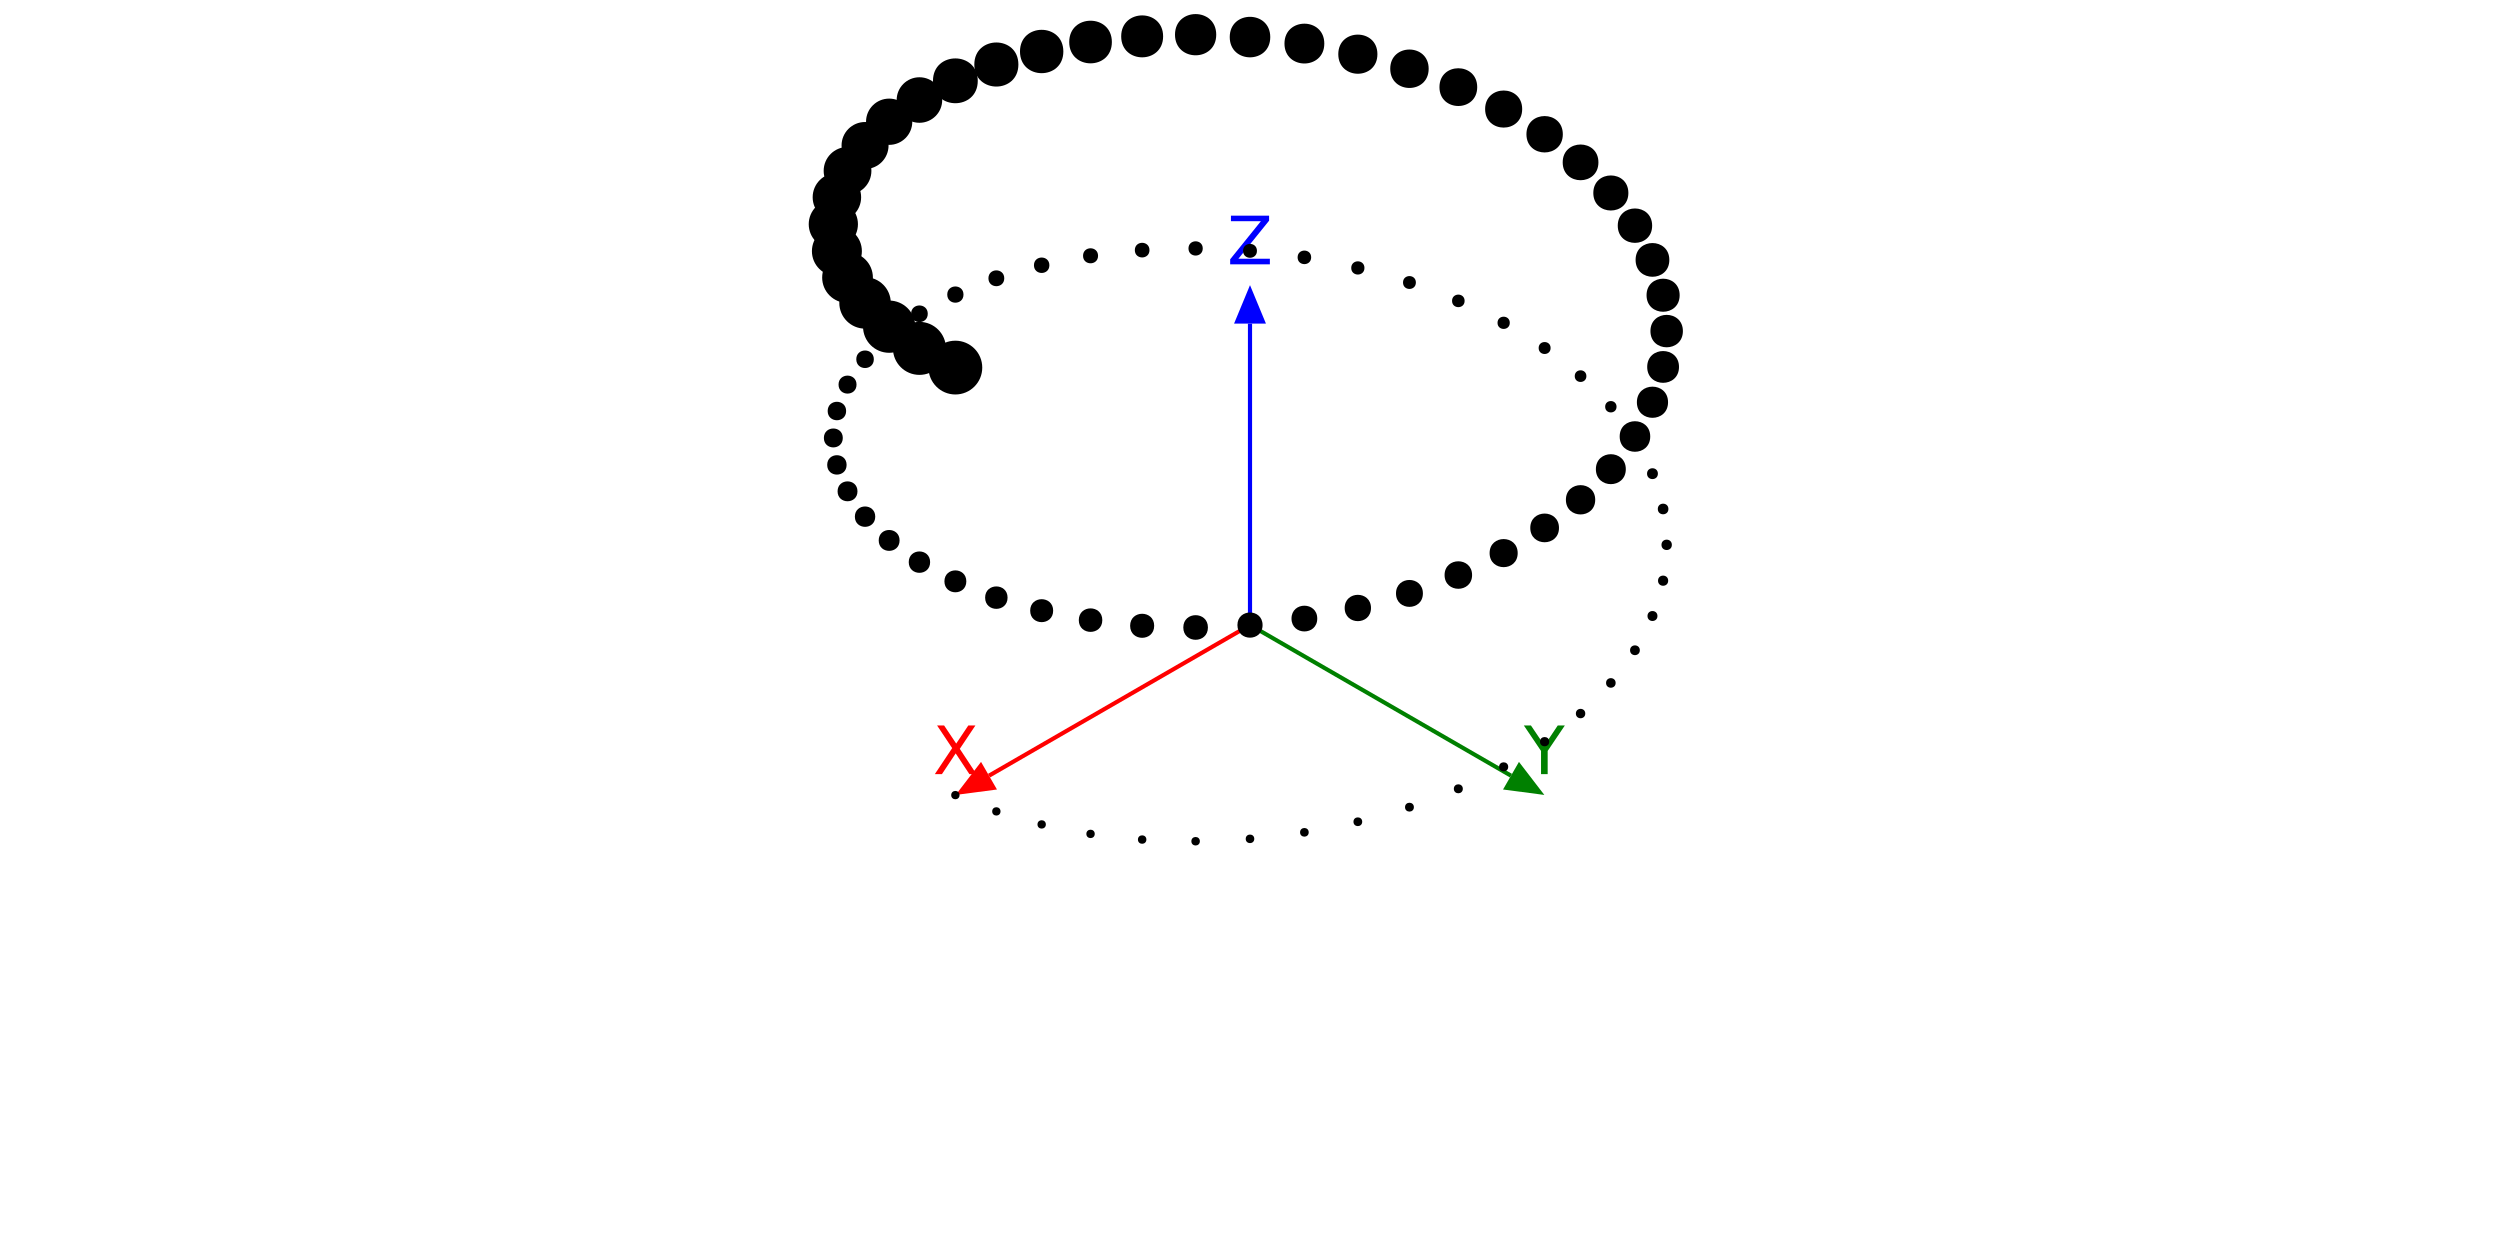
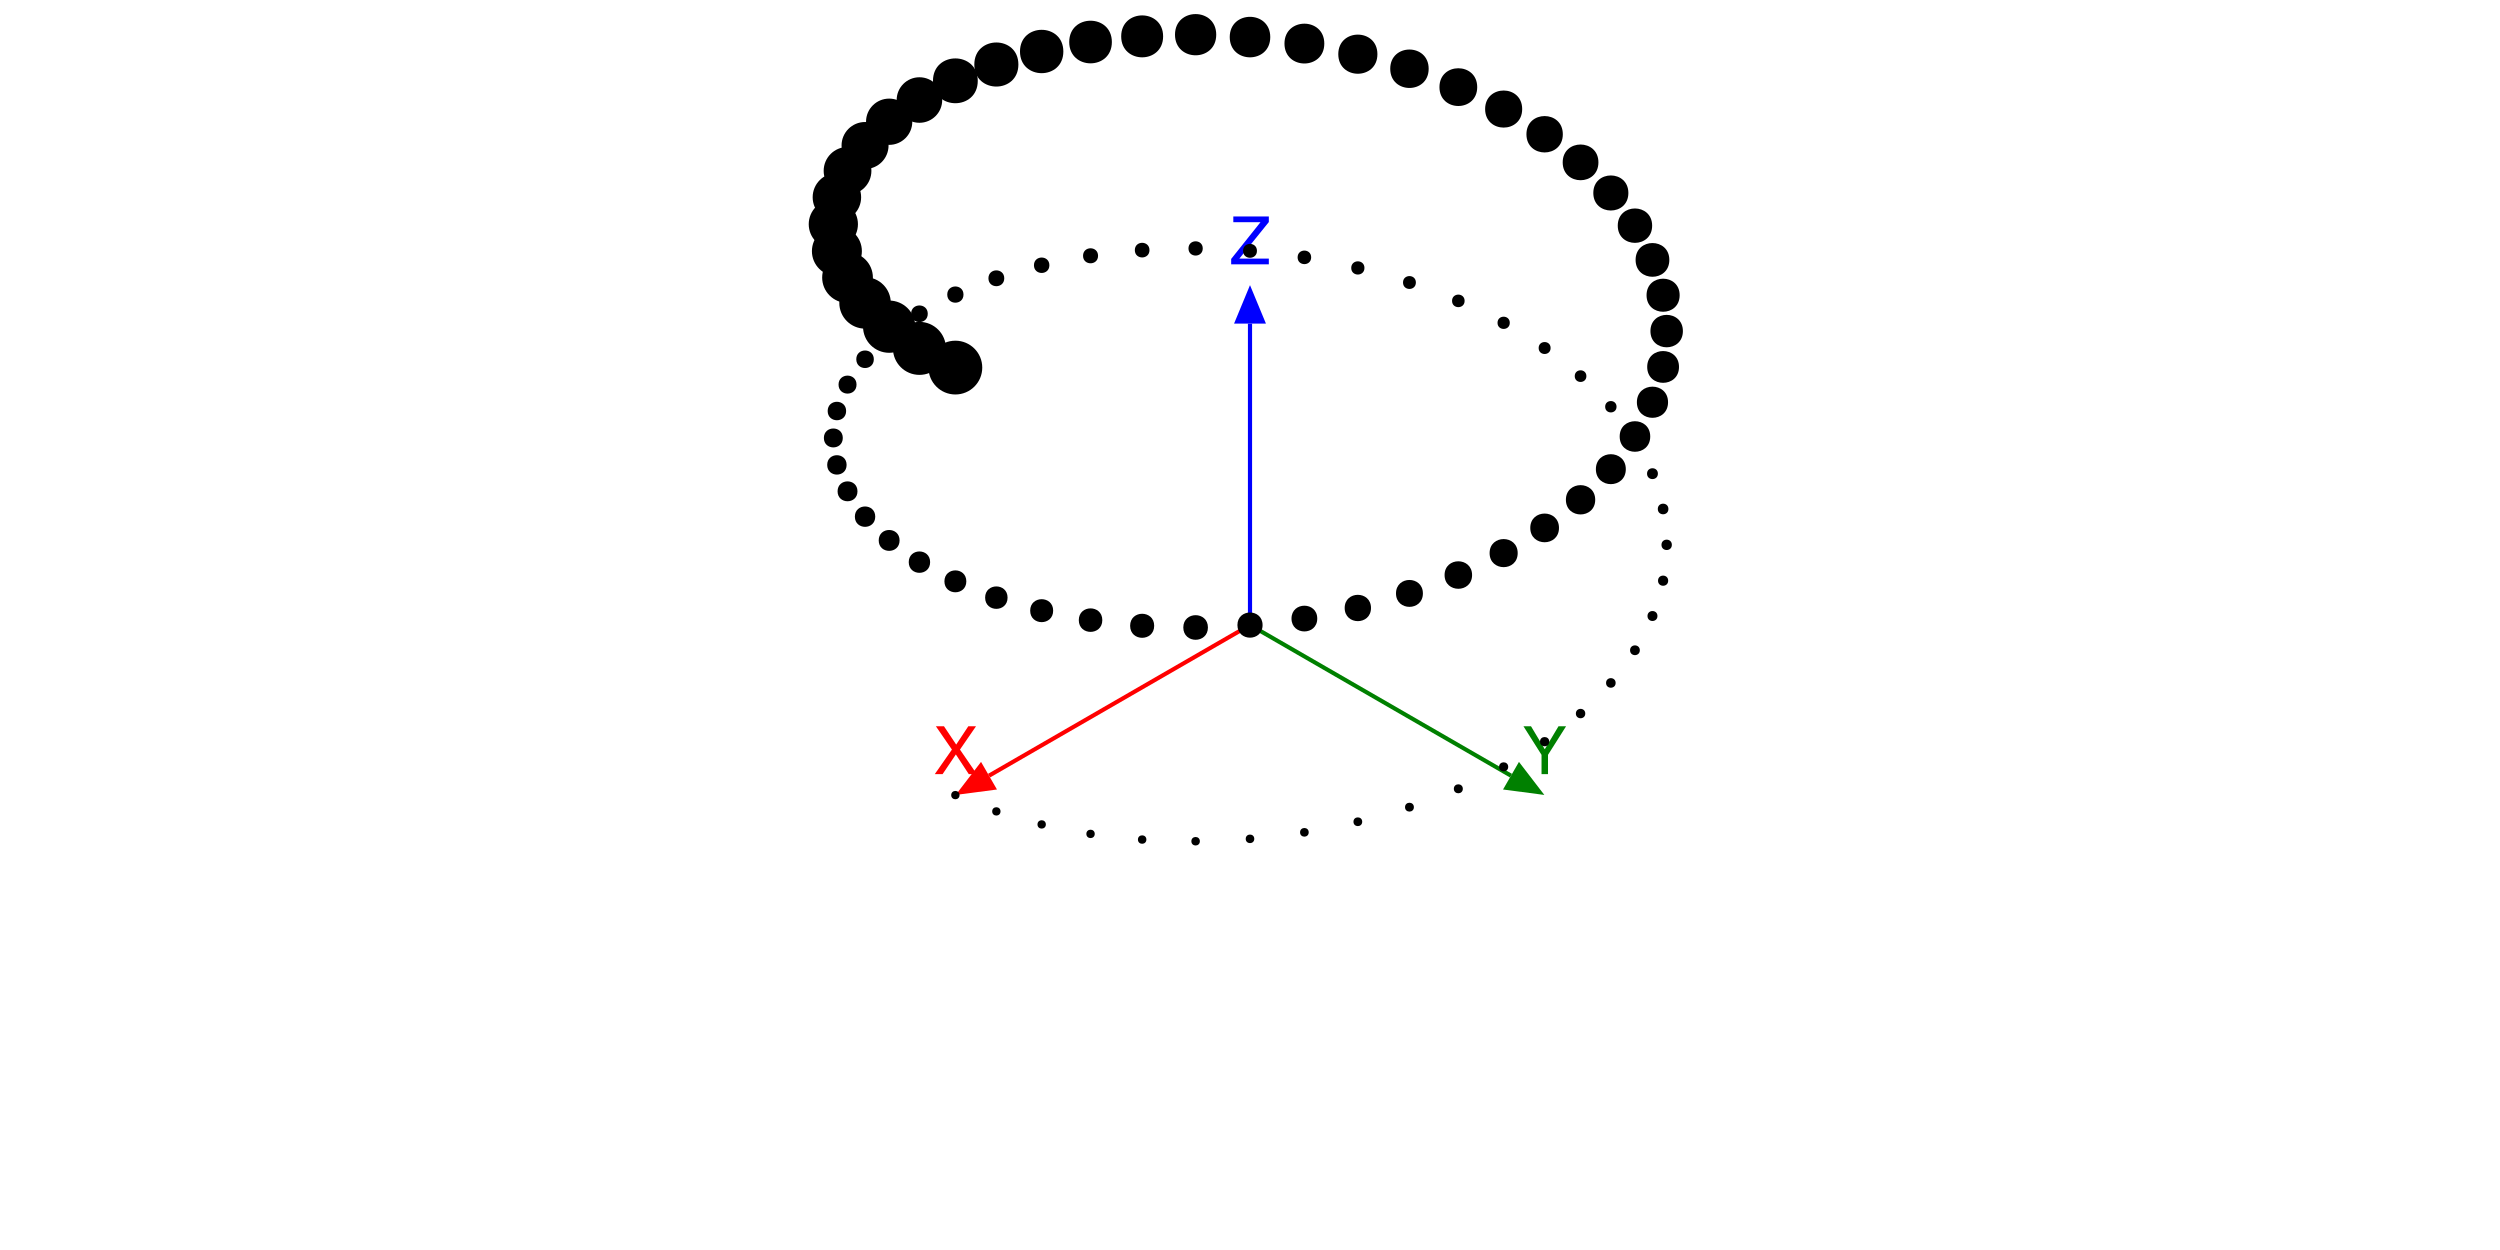
<svg xmlns="http://www.w3.org/2000/svg" xmlns:xlink="http://www.w3.org/1999/xlink" width="600pt" height="300pt" viewBox="0 0 600 300" version="1.1">
  <defs>
    <g>
      <symbol overflow="visible" id="glyph0-0">
-         <path style="stroke:none;" d="M 0.797 2.828 L 0.797 -11.281 L 8.797 -11.281 L 8.797 2.828 Z M 1.703 1.938 L 7.906 1.938 L 7.906 -10.391 L 1.703 -10.391 Z M 1.703 1.938 " />
+         <path style="stroke:none;" d="M 0.516 0 L 0.516 -11.477 L 9.625 -11.477 L 9.625 0 Z M 8.188 -1.438 L 8.188 -10.039 L 1.953 -10.039 L 1.953 -1.438 Z M 8.188 -1.438 " />
      </symbol>
      <symbol overflow="visible" id="glyph0-1">
-         <path style="stroke:none;" d="M 1.016 -11.672 L 2.703 -11.672 L 5.609 -7.328 L 8.516 -11.672 L 10.219 -11.672 L 6.469 -6.062 L 10.469 0 L 8.766 0 L 5.484 -4.969 L 2.188 0 L 0.484 0 L 4.641 -6.234 Z M 1.016 -11.672 " />
+         <path style="stroke:none;" d="M 2.203 0 L 0.328 0 L 4.438 -5.883 L 0.586 -11.477 L 2.531 -11.477 L 5.461 -7.086 L 8.367 -11.477 L 10.219 -11.477 L 6.367 -5.883 L 10.406 0 L 8.477 0 L 5.383 -4.719 Z M 2.203 0 " />
      </symbol>
      <symbol overflow="visible" id="glyph0-2">
-         <path style="stroke:none;" d="M -0.031 -11.672 L 1.672 -11.672 L 4.906 -6.875 L 8.109 -11.672 L 9.812 -11.672 L 5.688 -5.562 L 5.688 0 L 4.094 0 L 4.094 -5.562 Z M -0.031 -11.672 " />
+         <path style="stroke:none;" d="M 0.328 -11.477 L 2.141 -11.477 L 5.438 -5.961 L 8.734 -11.477 L 10.555 -11.477 L 6.219 -4.625 L 6.219 0 L 4.664 0 L 4.664 -4.625 Z M 0.328 -11.477 " />
      </symbol>
      <symbol overflow="visible" id="glyph0-3">
-         <path style="stroke:none;" d="M 0.906 -11.672 L 10.062 -11.672 L 10.062 -10.469 L 2.688 -1.328 L 10.25 -1.328 L 10.25 0 L 0.719 0 L 0.719 -1.203 L 8.094 -10.344 L 0.906 -10.344 Z M 0.906 -11.672 " />
+         <path style="stroke:none;" d="M 0.367 -1.289 L 7.406 -10.109 L 0.883 -10.109 L 0.883 -11.477 L 9.406 -11.477 L 9.406 -10.141 L 2.328 -1.367 L 9.406 -1.367 L 9.406 0 L 0.367 0 Z M 0.367 -1.289 " />
      </symbol>
    </g>
  </defs>
-   <g id="surface28">
+   <g id="surface30">
    <rect x="0" y="0" width="600" height="300" style="fill:rgb(100%,100%,100%);fill-opacity:1;stroke:none;" />
    <path style="fill:none;stroke-width:1;stroke-linecap:butt;stroke-linejoin:miter;stroke:rgb(100%,0%,0%);stroke-opacity:1;stroke-miterlimit:10;" d="M 300 150 L 237.359 186.164 " />
    <path style=" stroke:none;fill-rule:nonzero;fill:rgb(100%,0%,0%);fill-opacity:1;" d="M 239.273 189.48 L 229.359 190.785 L 235.449 182.852 " />
    <g style="fill:rgb(100%,0%,0%);fill-opacity:1;">
-       <use xlink:href="#glyph0-1" x="223.88" y="185.784" />
+       <use xlink:href="#glyph0-1" x="224.024" y="185.784" />
    </g>
    <path style="fill:none;stroke-width:1;stroke-linecap:butt;stroke-linejoin:miter;stroke:rgb(0%,50.196%,0%);stroke-opacity:1;stroke-miterlimit:10;" d="M 300 150 L 362.641 186.164 " />
    <path style=" stroke:none;fill-rule:nonzero;fill:rgb(0%,50.196%,0%);fill-opacity:1;" d="M 364.551 182.852 L 370.641 190.785 L 360.727 189.48 " />
    <g style="fill:rgb(0%,50.196%,0%);fill-opacity:1;">
-       <use xlink:href="#glyph0-2" x="365.753" y="185.784" />
+       <use xlink:href="#glyph0-2" x="365.304" y="185.784" />
    </g>
    <path style="fill:none;stroke-width:1;stroke-linecap:butt;stroke-linejoin:miter;stroke:rgb(0%,0%,100%);stroke-opacity:1;stroke-miterlimit:10;" d="M 300 150 L 300 77.672 " />
    <path style=" stroke:none;fill-rule:nonzero;fill:rgb(0%,0%,100%);fill-opacity:1;" d="M 296.172 77.672 L 300 68.434 L 303.828 77.672 " />
    <g style="fill:rgb(0%,0%,100%);fill-opacity:1;">
-       <use xlink:href="#glyph0-3" x="294.52" y="63.432" />
+       <use xlink:href="#glyph0-3" x="295.113" y="63.432" />
    </g>
    <path style=" stroke:none;fill-rule:nonzero;fill:rgb(0%,0%,0%);fill-opacity:1;" d="M 230.289 190.824 C 230.289 192.156 228.289 192.156 228.289 190.824 C 228.289 189.492 230.289 189.492 230.289 190.824 " />
    <path style=" stroke:none;fill-rule:nonzero;fill:rgb(0%,0%,0%);fill-opacity:1;" d="M 240.125 194.734 C 240.125 196.07 238.125 196.07 238.125 194.734 C 238.125 193.402 240.125 193.402 240.125 194.734 " />
    <path style=" stroke:none;fill-rule:nonzero;fill:rgb(0%,0%,0%);fill-opacity:1;" d="M 251.004 197.863 C 251.004 199.199 248.996 199.199 248.996 197.863 C 248.996 196.523 251.004 196.523 251.004 197.863 " />
    <path style=" stroke:none;fill-rule:nonzero;fill:rgb(0%,0%,0%);fill-opacity:1;" d="M 262.738 200.133 C 262.738 201.477 260.727 201.477 260.727 200.133 C 260.727 198.793 262.738 198.793 262.738 200.133 " />
    <path style=" stroke:none;fill-rule:nonzero;fill:rgb(0%,0%,0%);fill-opacity:1;" d="M 275.129 201.492 C 275.129 202.844 273.105 202.844 273.105 201.492 C 273.105 200.145 275.129 200.145 275.129 201.492 " />
    <path style=" stroke:none;fill-rule:nonzero;fill:rgb(0%,0%,0%);fill-opacity:1;" d="M 287.965 201.898 C 287.965 203.258 285.93 203.258 285.93 201.898 C 285.93 200.539 287.965 200.539 287.965 201.898 " />
    <path style=" stroke:none;fill-rule:nonzero;fill:rgb(0%,0%,0%);fill-opacity:1;" d="M 301.027 201.324 C 301.027 202.691 298.973 202.691 298.973 201.324 C 298.973 199.953 301.027 199.953 301.027 201.324 " />
    <path style=" stroke:none;fill-rule:nonzero;fill:rgb(0%,0%,0%);fill-opacity:1;" d="M 314.09 199.758 C 314.09 201.145 312.016 201.145 312.016 199.758 C 312.016 198.375 314.09 198.375 314.09 199.758 " />
    <path style=" stroke:none;fill-rule:nonzero;fill:rgb(0%,0%,0%);fill-opacity:1;" d="M 326.93 197.219 C 326.93 198.617 324.832 198.617 324.832 197.219 C 324.832 195.82 326.93 195.82 326.93 197.219 " />
    <path style=" stroke:none;fill-rule:nonzero;fill:rgb(0%,0%,0%);fill-opacity:1;" d="M 339.332 193.723 C 339.332 195.137 337.207 195.137 337.207 193.723 C 337.207 192.305 339.332 192.305 339.332 193.723 " />
    <path style=" stroke:none;fill-rule:nonzero;fill:rgb(0%,0%,0%);fill-opacity:1;" d="M 351.078 189.312 C 351.078 190.746 348.922 190.746 348.922 189.312 C 348.922 187.875 351.078 187.875 351.078 189.312 " />
    <path style=" stroke:none;fill-rule:nonzero;fill:rgb(0%,0%,0%);fill-opacity:1;" d="M 361.969 184.047 C 361.969 185.504 359.785 185.504 359.785 184.047 C 359.785 182.59 361.969 182.59 361.969 184.047 " />
    <path style=" stroke:none;fill-rule:nonzero;fill:rgb(0%,0%,0%);fill-opacity:1;" d="M 371.82 178 C 371.82 179.48 369.602 179.48 369.602 178 C 369.602 176.52 371.82 176.52 371.82 178 " />
    <path style=" stroke:none;fill-rule:nonzero;fill:rgb(0%,0%,0%);fill-opacity:1;" d="M 380.465 171.254 C 380.465 172.758 378.207 172.758 378.207 171.254 C 378.207 169.746 380.465 169.746 380.465 171.254 " />
    <path style=" stroke:none;fill-rule:nonzero;fill:rgb(0%,0%,0%);fill-opacity:1;" d="M 387.754 163.906 C 387.754 165.438 385.453 165.438 385.453 163.906 C 385.453 162.371 387.754 162.371 387.754 163.906 " />
    <path style=" stroke:none;fill-rule:nonzero;fill:rgb(0%,0%,0%);fill-opacity:1;" d="M 393.559 156.062 C 393.559 157.625 391.215 157.625 391.215 156.062 C 391.215 154.5 393.559 154.5 393.559 156.062 " />
    <path style=" stroke:none;fill-rule:nonzero;fill:rgb(0%,0%,0%);fill-opacity:1;" d="M 397.789 147.844 C 397.789 149.438 395.398 149.438 395.398 147.844 C 395.398 146.25 397.789 146.25 397.789 147.844 " />
    <path style=" stroke:none;fill-rule:nonzero;fill:rgb(0%,0%,0%);fill-opacity:1;" d="M 400.363 139.367 C 400.363 140.992 397.926 140.992 397.926 139.367 C 397.926 137.738 400.363 137.738 400.363 139.367 " />
    <path style=" stroke:none;fill-rule:nonzero;fill:rgb(0%,0%,0%);fill-opacity:1;" d="M 401.246 130.762 C 401.246 132.422 398.754 132.422 398.754 130.762 C 398.754 129.102 401.246 129.102 401.246 130.762 " />
    <path style=" stroke:none;fill-rule:nonzero;fill:rgb(0%,0%,0%);fill-opacity:1;" d="M 400.418 122.156 C 400.418 123.855 397.871 123.855 397.871 122.156 C 397.871 120.457 400.418 120.457 400.418 122.156 " />
    <path style=" stroke:none;fill-rule:nonzero;fill:rgb(0%,0%,0%);fill-opacity:1;" d="M 397.895 113.68 C 397.895 115.418 395.289 115.418 395.289 113.68 C 395.289 111.945 397.895 111.945 397.895 113.68 " />
    <path style=" stroke:none;fill-rule:nonzero;fill:rgb(0%,0%,0%);fill-opacity:1;" d="M 393.723 105.461 C 393.723 107.238 391.055 107.238 391.055 105.461 C 391.055 103.684 393.723 103.684 393.723 105.461 " />
    <path style=" stroke:none;fill-rule:nonzero;fill:rgb(0%,0%,0%);fill-opacity:1;" d="M 387.969 97.617 C 387.969 99.441 385.238 99.441 385.238 97.617 C 385.238 95.797 387.969 95.797 387.969 97.617 " />
    <path style=" stroke:none;fill-rule:nonzero;fill:rgb(0%,0%,0%);fill-opacity:1;" d="M 380.734 90.27 C 380.734 92.137 377.938 92.137 377.938 90.27 C 377.938 88.406 380.734 88.406 380.734 90.27 " />
    <path style=" stroke:none;fill-rule:nonzero;fill:rgb(0%,0%,0%);fill-opacity:1;" d="M 372.145 83.523 C 372.145 85.438 369.277 85.438 369.277 83.523 C 369.277 81.613 372.145 81.613 372.145 83.523 " />
    <path style=" stroke:none;fill-rule:nonzero;fill:rgb(0%,0%,0%);fill-opacity:1;" d="M 362.348 77.477 C 362.348 79.434 359.406 79.434 359.406 77.477 C 359.406 75.516 362.348 75.516 362.348 77.477 " />
    <path style=" stroke:none;fill-rule:nonzero;fill:rgb(0%,0%,0%);fill-opacity:1;" d="M 351.508 72.211 C 351.508 74.219 348.492 74.219 348.492 72.211 C 348.492 70.203 351.508 70.203 351.508 72.211 " />
    <path style=" stroke:none;fill-rule:nonzero;fill:rgb(0%,0%,0%);fill-opacity:1;" d="M 339.812 67.801 C 339.812 69.863 336.723 69.863 336.723 67.801 C 336.723 65.742 339.812 65.742 339.812 67.801 " />
    <path style=" stroke:none;fill-rule:nonzero;fill:rgb(0%,0%,0%);fill-opacity:1;" d="M 327.469 64.305 C 327.469 66.422 324.297 66.422 324.297 64.305 C 324.297 62.191 327.469 62.191 327.469 64.305 " />
    <path style=" stroke:none;fill-rule:nonzero;fill:rgb(0%,0%,0%);fill-opacity:1;" d="M 314.68 61.766 C 314.68 63.934 311.426 63.934 311.426 61.766 C 311.426 59.594 314.68 59.594 314.68 61.766 " />
    <path style=" stroke:none;fill-rule:nonzero;fill:rgb(0%,0%,0%);fill-opacity:1;" d="M 301.668 60.203 C 301.668 62.426 298.332 62.426 298.332 60.203 C 298.332 57.977 301.668 57.977 301.668 60.203 " />
    <path style=" stroke:none;fill-rule:nonzero;fill:rgb(0%,0%,0%);fill-opacity:1;" d="M 288.66 59.625 C 288.66 61.91 285.234 61.91 285.234 59.625 C 285.234 57.344 288.66 57.344 288.66 59.625 " />
    <path style=" stroke:none;fill-rule:nonzero;fill:rgb(0%,0%,0%);fill-opacity:1;" d="M 275.875 60.031 C 275.875 62.375 272.359 62.375 272.359 60.031 C 272.359 57.688 275.875 57.688 275.875 60.031 " />
    <path style=" stroke:none;fill-rule:nonzero;fill:rgb(0%,0%,0%);fill-opacity:1;" d="M 263.535 61.391 C 263.535 63.793 259.93 63.793 259.93 61.391 C 259.93 58.984 263.535 58.984 263.535 61.391 " />
    <path style=" stroke:none;fill-rule:nonzero;fill:rgb(0%,0%,0%);fill-opacity:1;" d="M 251.852 63.66 C 251.852 66.129 248.148 66.129 248.148 63.66 C 248.148 61.191 251.852 61.191 251.852 63.66 " />
    <path style=" stroke:none;fill-rule:nonzero;fill:rgb(0%,0%,0%);fill-opacity:1;" d="M 241.023 66.789 C 241.023 69.32 237.223 69.32 237.223 66.789 C 237.223 64.254 241.023 64.254 241.023 66.789 " />
    <path style=" stroke:none;fill-rule:nonzero;fill:rgb(0%,0%,0%);fill-opacity:1;" d="M 231.238 70.699 C 231.238 73.297 227.34 73.297 227.34 70.699 C 227.34 68.102 231.238 68.102 231.238 70.699 " />
    <path style=" stroke:none;fill-rule:nonzero;fill:rgb(0%,0%,0%);fill-opacity:1;" d="M 222.664 75.309 C 222.664 77.973 218.664 77.973 218.664 75.309 C 218.664 72.641 222.664 72.641 222.664 75.309 " />
    <path style=" stroke:none;fill-rule:nonzero;fill:rgb(0%,0%,0%);fill-opacity:1;" d="M 215.449 80.52 C 215.449 83.254 211.344 83.254 211.344 80.52 C 211.344 77.781 215.449 77.781 215.449 80.52 " />
    <path style=" stroke:none;fill-rule:nonzero;fill:rgb(0%,0%,0%);fill-opacity:1;" d="M 209.719 86.223 C 209.719 89.031 205.508 89.031 205.508 86.223 C 205.508 83.418 209.719 83.418 209.719 86.223 " />
    <path style=" stroke:none;fill-rule:nonzero;fill:rgb(0%,0%,0%);fill-opacity:1;" d="M 205.566 92.305 C 205.566 95.184 201.25 95.184 201.25 92.305 C 201.25 89.426 205.566 89.426 205.566 92.305 " />
    <path style=" stroke:none;fill-rule:nonzero;fill:rgb(0%,0%,0%);fill-opacity:1;" d="M 203.07 98.645 C 203.07 101.598 198.641 101.598 198.641 98.645 C 198.641 95.691 203.07 95.691 203.07 98.645 " />
    <path style=" stroke:none;fill-rule:nonzero;fill:rgb(0%,0%,0%);fill-opacity:1;" d="M 202.27 105.109 C 202.27 108.137 197.73 108.137 197.73 105.109 C 197.73 102.082 202.27 102.082 202.27 105.109 " />
    <path style=" stroke:none;fill-rule:nonzero;fill:rgb(0%,0%,0%);fill-opacity:1;" d="M 203.184 111.578 C 203.184 114.68 198.527 114.68 198.527 111.578 C 198.527 108.473 203.184 108.473 203.184 111.578 " />
    <path style=" stroke:none;fill-rule:nonzero;fill:rgb(0%,0%,0%);fill-opacity:1;" d="M 205.793 117.918 C 205.793 121.098 201.02 121.098 201.02 117.918 C 201.02 114.734 205.793 114.734 205.793 117.918 " />
    <path style=" stroke:none;fill-rule:nonzero;fill:rgb(0%,0%,0%);fill-opacity:1;" d="M 210.059 124 C 210.059 127.258 205.168 127.258 205.168 124 C 205.168 120.738 210.059 120.738 210.059 124 " />
    <path style=" stroke:none;fill-rule:nonzero;fill:rgb(0%,0%,0%);fill-opacity:1;" d="M 215.902 129.703 C 215.902 133.043 210.891 133.043 210.891 129.703 C 210.891 126.363 215.902 126.363 215.902 129.703 " />
    <path style=" stroke:none;fill-rule:nonzero;fill:rgb(0%,0%,0%);fill-opacity:1;" d="M 223.23 134.914 C 223.23 138.336 218.098 138.336 218.098 134.914 C 218.098 131.492 223.23 131.492 223.23 134.914 " />
    <path style=" stroke:none;fill-rule:nonzero;fill:rgb(0%,0%,0%);fill-opacity:1;" d="M 231.918 139.523 C 231.918 143.027 226.66 143.027 226.66 139.523 C 226.66 136.016 231.918 136.016 231.918 139.523 " />
    <path style=" stroke:none;fill-rule:nonzero;fill:rgb(0%,0%,0%);fill-opacity:1;" d="M 241.816 143.434 C 241.816 147.023 236.43 147.023 236.43 143.434 C 236.43 139.844 241.816 139.844 241.816 143.434 " />
    <path style=" stroke:none;fill-rule:nonzero;fill:rgb(0%,0%,0%);fill-opacity:1;" d="M 252.758 146.559 C 252.758 150.234 247.242 150.234 247.242 146.559 C 247.242 142.887 252.758 142.887 252.758 146.559 " />
    <path style=" stroke:none;fill-rule:nonzero;fill:rgb(0%,0%,0%);fill-opacity:1;" d="M 264.555 148.832 C 264.555 152.594 258.91 152.594 258.91 148.832 C 258.91 145.07 264.555 145.07 264.555 148.832 " />
    <path style=" stroke:none;fill-rule:nonzero;fill:rgb(0%,0%,0%);fill-opacity:1;" d="M 277.004 150.191 C 277.004 154.039 271.23 154.039 271.23 150.191 C 271.23 146.34 277.004 146.34 277.004 150.191 " />
    <path style=" stroke:none;fill-rule:nonzero;fill:rgb(0%,0%,0%);fill-opacity:1;" d="M 289.902 150.594 C 289.902 154.535 283.992 154.535 283.992 150.594 C 283.992 146.656 289.902 146.656 289.902 150.594 " />
    <path style=" stroke:none;fill-rule:nonzero;fill:rgb(0%,0%,0%);fill-opacity:1;" d="M 303.02 150.02 C 303.02 154.051 296.98 154.051 296.98 150.02 C 296.98 145.992 303.02 145.992 303.02 150.02 " />
    <path style=" stroke:none;fill-rule:nonzero;fill:rgb(0%,0%,0%);fill-opacity:1;" d="M 316.141 148.457 C 316.141 152.578 309.961 152.578 309.961 148.457 C 309.961 144.336 316.141 144.336 316.141 148.457 " />
    <path style=" stroke:none;fill-rule:nonzero;fill:rgb(0%,0%,0%);fill-opacity:1;" d="M 329.039 145.914 C 329.039 150.129 322.723 150.129 322.723 145.914 C 322.723 141.703 329.039 141.703 329.039 145.914 " />
    <path style=" stroke:none;fill-rule:nonzero;fill:rgb(0%,0%,0%);fill-opacity:1;" d="M 341.496 142.418 C 341.496 146.723 335.039 146.723 335.039 142.418 C 335.039 138.113 341.496 138.113 341.496 142.418 " />
    <path style=" stroke:none;fill-rule:nonzero;fill:rgb(0%,0%,0%);fill-opacity:1;" d="M 353.301 138.012 C 353.301 142.41 346.699 142.41 346.699 138.012 C 346.699 133.609 353.301 133.609 353.301 138.012 " />
    <path style=" stroke:none;fill-rule:nonzero;fill:rgb(0%,0%,0%);fill-opacity:1;" d="M 364.246 132.746 C 364.246 137.242 357.504 137.242 357.504 132.746 C 357.504 128.25 364.246 128.25 364.246 132.746 " />
    <path style=" stroke:none;fill-rule:nonzero;fill:rgb(0%,0%,0%);fill-opacity:1;" d="M 374.156 126.699 C 374.156 131.289 367.266 131.289 367.266 126.699 C 367.266 122.105 374.156 122.105 374.156 126.699 " />
    <path style=" stroke:none;fill-rule:nonzero;fill:rgb(0%,0%,0%);fill-opacity:1;" d="M 382.852 119.949 C 382.852 124.641 375.816 124.641 375.816 119.949 C 375.816 115.262 382.852 115.262 382.852 119.949 " />
    <path style=" stroke:none;fill-rule:nonzero;fill:rgb(0%,0%,0%);fill-opacity:1;" d="M 390.195 112.602 C 390.195 117.391 383.012 117.391 383.012 112.602 C 383.012 107.812 390.195 107.812 390.195 112.602 " />
    <path style=" stroke:none;fill-rule:nonzero;fill:rgb(0%,0%,0%);fill-opacity:1;" d="M 396.055 104.762 C 396.055 109.648 388.723 109.648 388.723 104.762 C 388.723 99.871 396.055 99.871 396.055 104.762 " />
    <path style=" stroke:none;fill-rule:nonzero;fill:rgb(0%,0%,0%);fill-opacity:1;" d="M 400.332 96.539 C 400.332 101.527 392.852 101.527 392.852 96.539 C 392.852 91.551 400.332 91.551 400.332 96.539 " />
    <path style=" stroke:none;fill-rule:nonzero;fill:rgb(0%,0%,0%);fill-opacity:1;" d="M 402.961 88.066 C 402.961 93.152 395.328 93.152 395.328 88.066 C 395.328 82.977 402.961 82.977 402.961 88.066 " />
    <path style=" stroke:none;fill-rule:nonzero;fill:rgb(0%,0%,0%);fill-opacity:1;" d="M 403.895 79.461 C 403.895 84.652 396.105 84.652 396.105 79.461 C 396.105 74.27 403.895 74.27 403.895 79.461 " />
    <path style=" stroke:none;fill-rule:nonzero;fill:rgb(0%,0%,0%);fill-opacity:1;" d="M 403.117 70.855 C 403.117 76.148 395.172 76.148 395.172 70.855 C 395.172 65.559 403.117 65.559 403.117 70.855 " />
    <path style=" stroke:none;fill-rule:nonzero;fill:rgb(0%,0%,0%);fill-opacity:1;" d="M 400.641 62.379 C 400.641 67.777 392.543 67.777 392.543 62.379 C 392.543 56.98 400.641 56.98 400.641 62.379 " />
    <path style=" stroke:none;fill-rule:nonzero;fill:rgb(0%,0%,0%);fill-opacity:1;" d="M 396.516 54.16 C 396.516 59.664 388.262 59.664 388.262 54.16 C 388.262 48.656 396.516 48.656 396.516 54.16 " />
    <path style=" stroke:none;fill-rule:nonzero;fill:rgb(0%,0%,0%);fill-opacity:1;" d="M 390.809 46.316 C 390.809 51.926 382.395 51.926 382.395 46.316 C 382.395 40.707 390.809 40.707 390.809 46.316 " />
    <path style=" stroke:none;fill-rule:nonzero;fill:rgb(0%,0%,0%);fill-opacity:1;" d="M 383.621 38.969 C 383.621 44.684 375.047 44.684 375.047 38.969 C 375.047 33.254 383.621 33.254 383.621 38.969 " />
    <path style=" stroke:none;fill-rule:nonzero;fill:rgb(0%,0%,0%);fill-opacity:1;" d="M 375.078 32.223 C 375.078 38.047 366.344 38.047 366.344 32.223 C 366.344 26.398 375.078 26.398 375.078 32.223 " />
    <path style=" stroke:none;fill-rule:nonzero;fill:rgb(0%,0%,0%);fill-opacity:1;" d="M 365.324 26.176 C 365.324 32.105 356.43 32.105 356.43 26.176 C 356.43 20.242 365.324 20.242 365.324 26.176 " />
    <path style=" stroke:none;fill-rule:nonzero;fill:rgb(0%,0%,0%);fill-opacity:1;" d="M 354.531 20.91 C 354.531 26.949 345.469 26.949 345.469 20.91 C 345.469 14.871 354.531 14.871 354.531 20.91 " />
    <path style=" stroke:none;fill-rule:nonzero;fill:rgb(0%,0%,0%);fill-opacity:1;" d="M 342.879 16.5 C 342.879 22.648 333.656 22.648 333.656 16.5 C 333.656 10.352 342.879 10.352 342.879 16.5 " />
    <path style=" stroke:none;fill-rule:nonzero;fill:rgb(0%,0%,0%);fill-opacity:1;" d="M 330.578 13.004 C 330.578 19.266 321.188 19.266 321.188 13.004 C 321.188 6.742 330.578 6.742 330.578 13.004 " />
    <path style=" stroke:none;fill-rule:nonzero;fill:rgb(0%,0%,0%);fill-opacity:1;" d="M 317.832 10.461 C 317.832 16.832 308.273 16.832 308.273 10.461 C 308.273 4.09 317.832 4.09 317.832 10.461 " />
    <path style=" stroke:none;fill-rule:nonzero;fill:rgb(0%,0%,0%);fill-opacity:1;" d="M 304.863 8.898 C 304.863 15.383 295.137 15.383 295.137 8.898 C 295.137 2.418 304.863 2.418 304.863 8.898 " />
    <path style=" stroke:none;fill-rule:nonzero;fill:rgb(0%,0%,0%);fill-opacity:1;" d="M 291.895 8.324 C 291.895 14.922 282 14.922 282 8.324 C 282 1.73 291.895 1.73 291.895 8.324 " />
    <path style=" stroke:none;fill-rule:nonzero;fill:rgb(0%,0%,0%);fill-opacity:1;" d="M 279.148 8.73 C 279.148 15.438 269.086 15.438 269.086 8.73 C 269.086 2.02 279.148 2.02 279.148 8.73 " />
    <path style=" stroke:none;fill-rule:nonzero;fill:rgb(0%,0%,0%);fill-opacity:1;" d="M 266.848 10.086 C 266.848 16.91 256.613 16.91 256.613 10.086 C 256.613 3.266 266.848 3.266 266.848 10.086 " />
    <path style=" stroke:none;fill-rule:nonzero;fill:rgb(0%,0%,0%);fill-opacity:1;" d="M 255.203 12.359 C 255.203 19.297 244.797 19.297 244.797 12.359 C 244.797 5.422 255.203 5.422 255.203 12.359 " />
    <path style=" stroke:none;fill-rule:nonzero;fill:rgb(0%,0%,0%);fill-opacity:1;" d="M 244.414 15.484 C 244.414 22.539 233.836 22.539 233.836 15.484 C 233.836 8.434 244.414 8.434 244.414 15.484 " />
    <path style=" stroke:none;fill-rule:nonzero;fill:rgb(0%,0%,0%);fill-opacity:1;" d="M 234.664 19.398 C 234.664 26.566 223.914 26.566 223.914 19.398 C 223.914 12.227 234.664 12.227 234.664 19.398 " />
    <path style=" stroke:none;fill-rule:nonzero;fill:rgb(0%,0%,0%);fill-opacity:1;" d="M 226.129 24.008 C 226.129 27.023 223.684 29.469 220.664 29.469 C 217.648 29.469 215.199 27.023 215.199 24.008 C 215.199 20.988 217.648 18.543 220.664 18.543 C 223.684 18.543 226.129 20.988 226.129 24.008 " />
    <path style=" stroke:none;fill-rule:nonzero;fill:rgb(0%,0%,0%);fill-opacity:1;" d="M 218.949 29.215 C 218.949 32.281 216.465 34.77 213.398 34.77 C 210.332 34.77 207.848 32.281 207.848 29.215 C 207.848 26.148 210.332 23.664 213.398 23.664 C 216.465 23.664 218.949 26.148 218.949 29.215 " />
    <path style=" stroke:none;fill-rule:nonzero;fill:rgb(0%,0%,0%);fill-opacity:1;" d="M 213.254 34.922 C 213.254 38.035 210.727 40.562 207.613 40.562 C 204.496 40.562 201.973 38.035 201.973 34.922 C 201.973 31.805 204.496 29.281 207.613 29.281 C 210.727 29.281 213.254 31.805 213.254 34.922 " />
    <path style=" stroke:none;fill-rule:nonzero;fill:rgb(0%,0%,0%);fill-opacity:1;" d="M 209.137 41.004 C 209.137 44.168 206.57 46.73 203.406 46.73 C 200.242 46.73 197.68 44.168 197.68 41.004 C 197.68 37.84 200.242 35.273 203.406 35.273 C 206.57 35.273 209.137 37.84 209.137 41.004 " />
    <path style=" stroke:none;fill-rule:nonzero;fill:rgb(0%,0%,0%);fill-opacity:1;" d="M 206.672 47.34 C 206.672 50.555 204.07 53.16 200.855 53.16 C 197.641 53.16 195.039 50.555 195.039 47.34 C 195.039 44.129 197.641 41.523 200.855 41.523 C 204.07 41.523 206.672 44.129 206.672 47.34 " />
    <path style=" stroke:none;fill-rule:nonzero;fill:rgb(0%,0%,0%);fill-opacity:1;" d="M 205.906 53.809 C 205.906 57.07 203.262 59.715 200 59.715 C 196.738 59.715 194.094 57.07 194.094 53.809 C 194.094 50.547 196.738 47.902 200 47.902 C 203.262 47.902 205.906 50.547 205.906 53.809 " />
    <path style=" stroke:none;fill-rule:nonzero;fill:rgb(0%,0%,0%);fill-opacity:1;" d="M 206.852 60.277 C 206.852 63.59 204.168 66.273 200.855 66.273 C 197.543 66.273 194.859 63.59 194.859 60.277 C 194.859 56.965 197.543 54.277 200.855 54.277 C 204.168 54.277 206.852 56.965 206.852 60.277 " />
    <path style=" stroke:none;fill-rule:nonzero;fill:rgb(0%,0%,0%);fill-opacity:1;" d="M 209.496 66.613 C 209.496 69.977 206.77 72.703 203.406 72.703 C 200.047 72.703 197.32 69.977 197.32 66.613 C 197.32 63.25 200.047 60.527 203.406 60.527 C 206.77 60.527 209.496 63.25 209.496 66.613 " />
    <path style=" stroke:none;fill-rule:nonzero;fill:rgb(0%,0%,0%);fill-opacity:1;" d="M 213.789 72.695 C 213.789 76.109 211.023 78.875 207.613 78.875 C 204.199 78.875 201.434 76.109 201.434 72.695 C 201.434 69.285 204.199 66.52 207.613 66.52 C 211.023 66.52 213.789 69.285 213.789 72.695 " />
    <path style=" stroke:none;fill-rule:nonzero;fill:rgb(0%,0%,0%);fill-opacity:1;" d="M 219.668 78.402 C 219.668 81.863 216.859 84.672 213.398 84.672 C 209.934 84.672 207.129 81.863 207.129 78.402 C 207.129 74.938 209.934 72.133 213.398 72.133 C 216.859 72.133 219.668 74.938 219.668 78.402 " />
    <path style=" stroke:none;fill-rule:nonzero;fill:rgb(0%,0%,0%);fill-opacity:1;" d="M 227.027 83.613 C 227.027 87.125 224.18 89.973 220.664 89.973 C 217.152 89.973 214.305 87.125 214.305 83.613 C 214.305 80.098 217.152 77.25 220.664 77.25 C 224.18 77.25 227.027 80.098 227.027 83.613 " />
    <path style=" stroke:none;fill-rule:nonzero;fill:rgb(0%,0%,0%);fill-opacity:1;" d="M 235.742 88.223 C 235.742 91.785 232.855 94.676 229.289 94.676 C 225.727 94.676 222.836 91.785 222.836 88.223 C 222.836 84.656 225.727 81.766 229.289 81.766 C 232.855 81.766 235.742 84.656 235.742 88.223 " />
  </g>
</svg>
